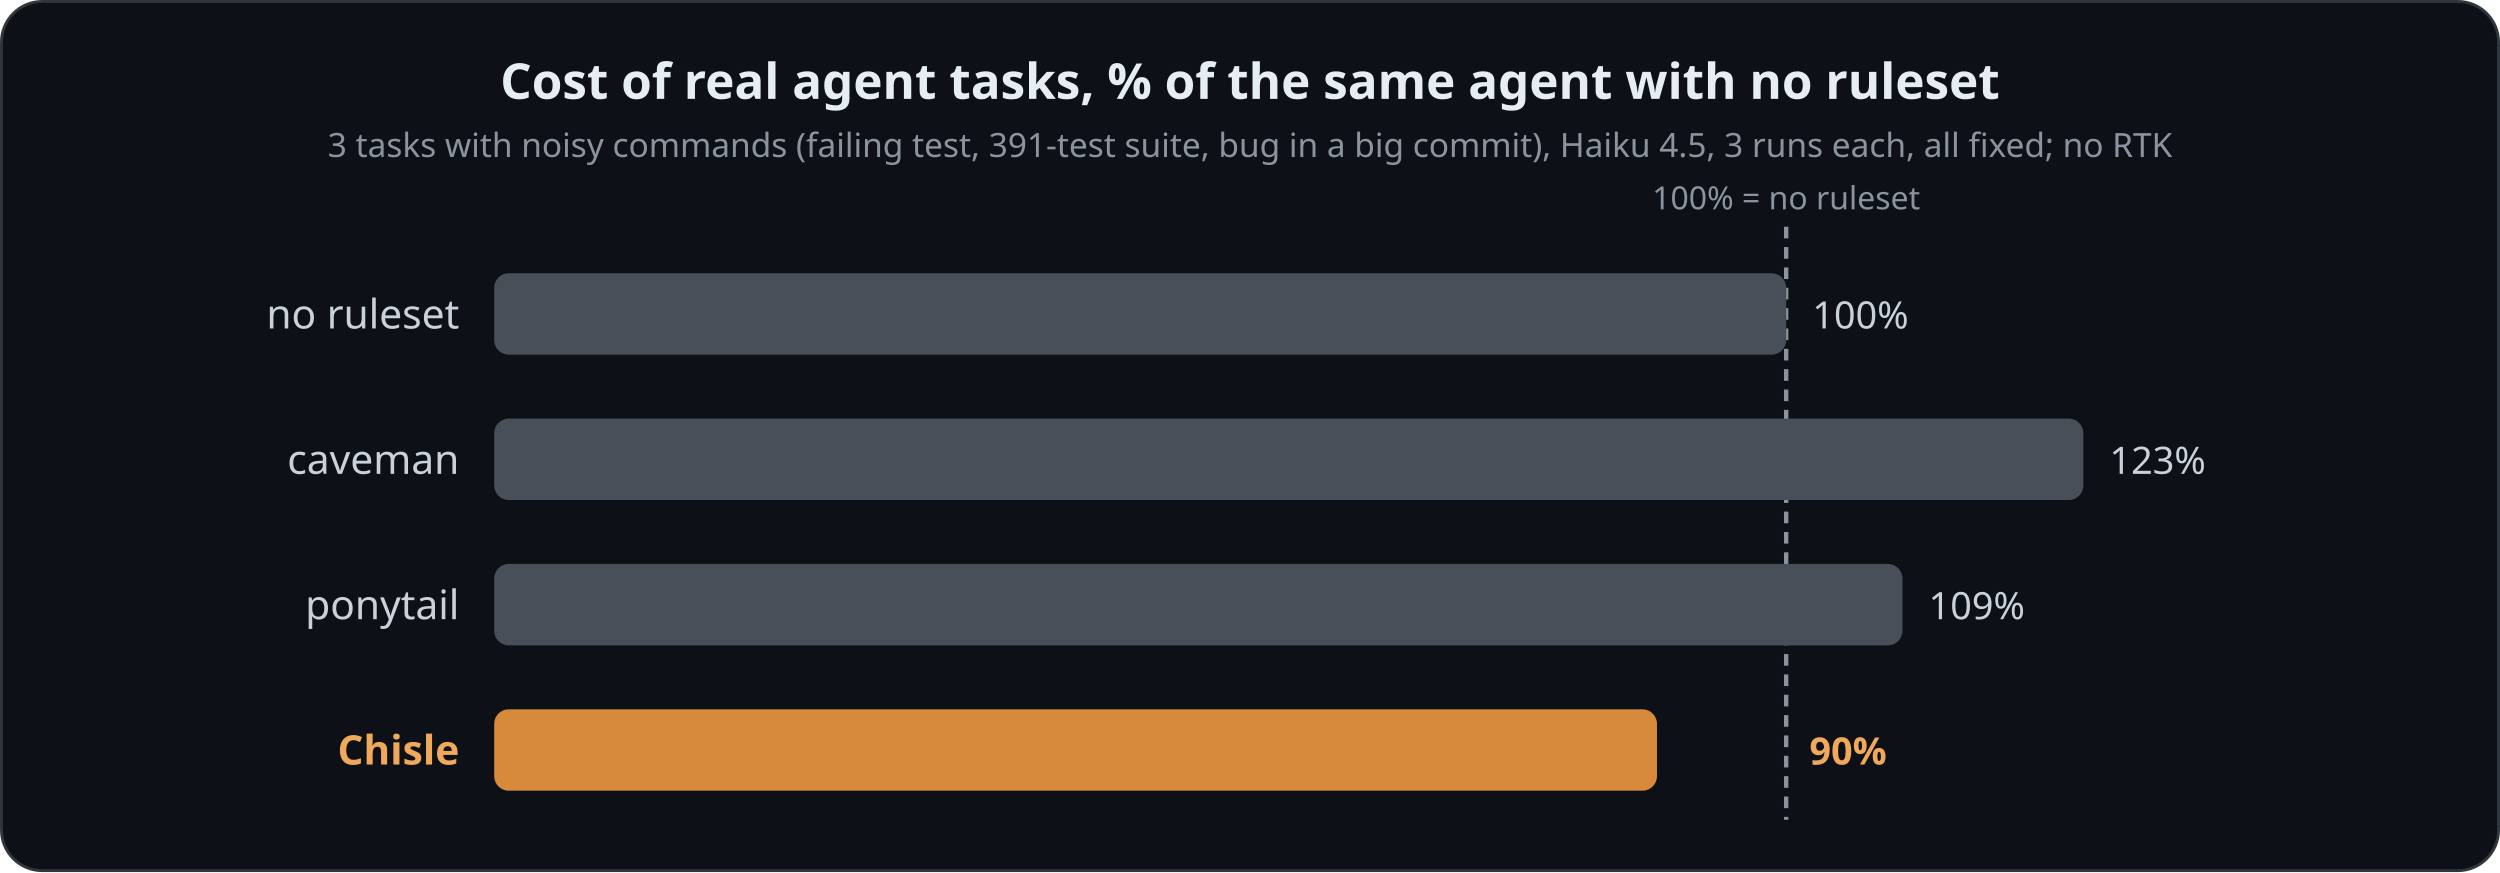
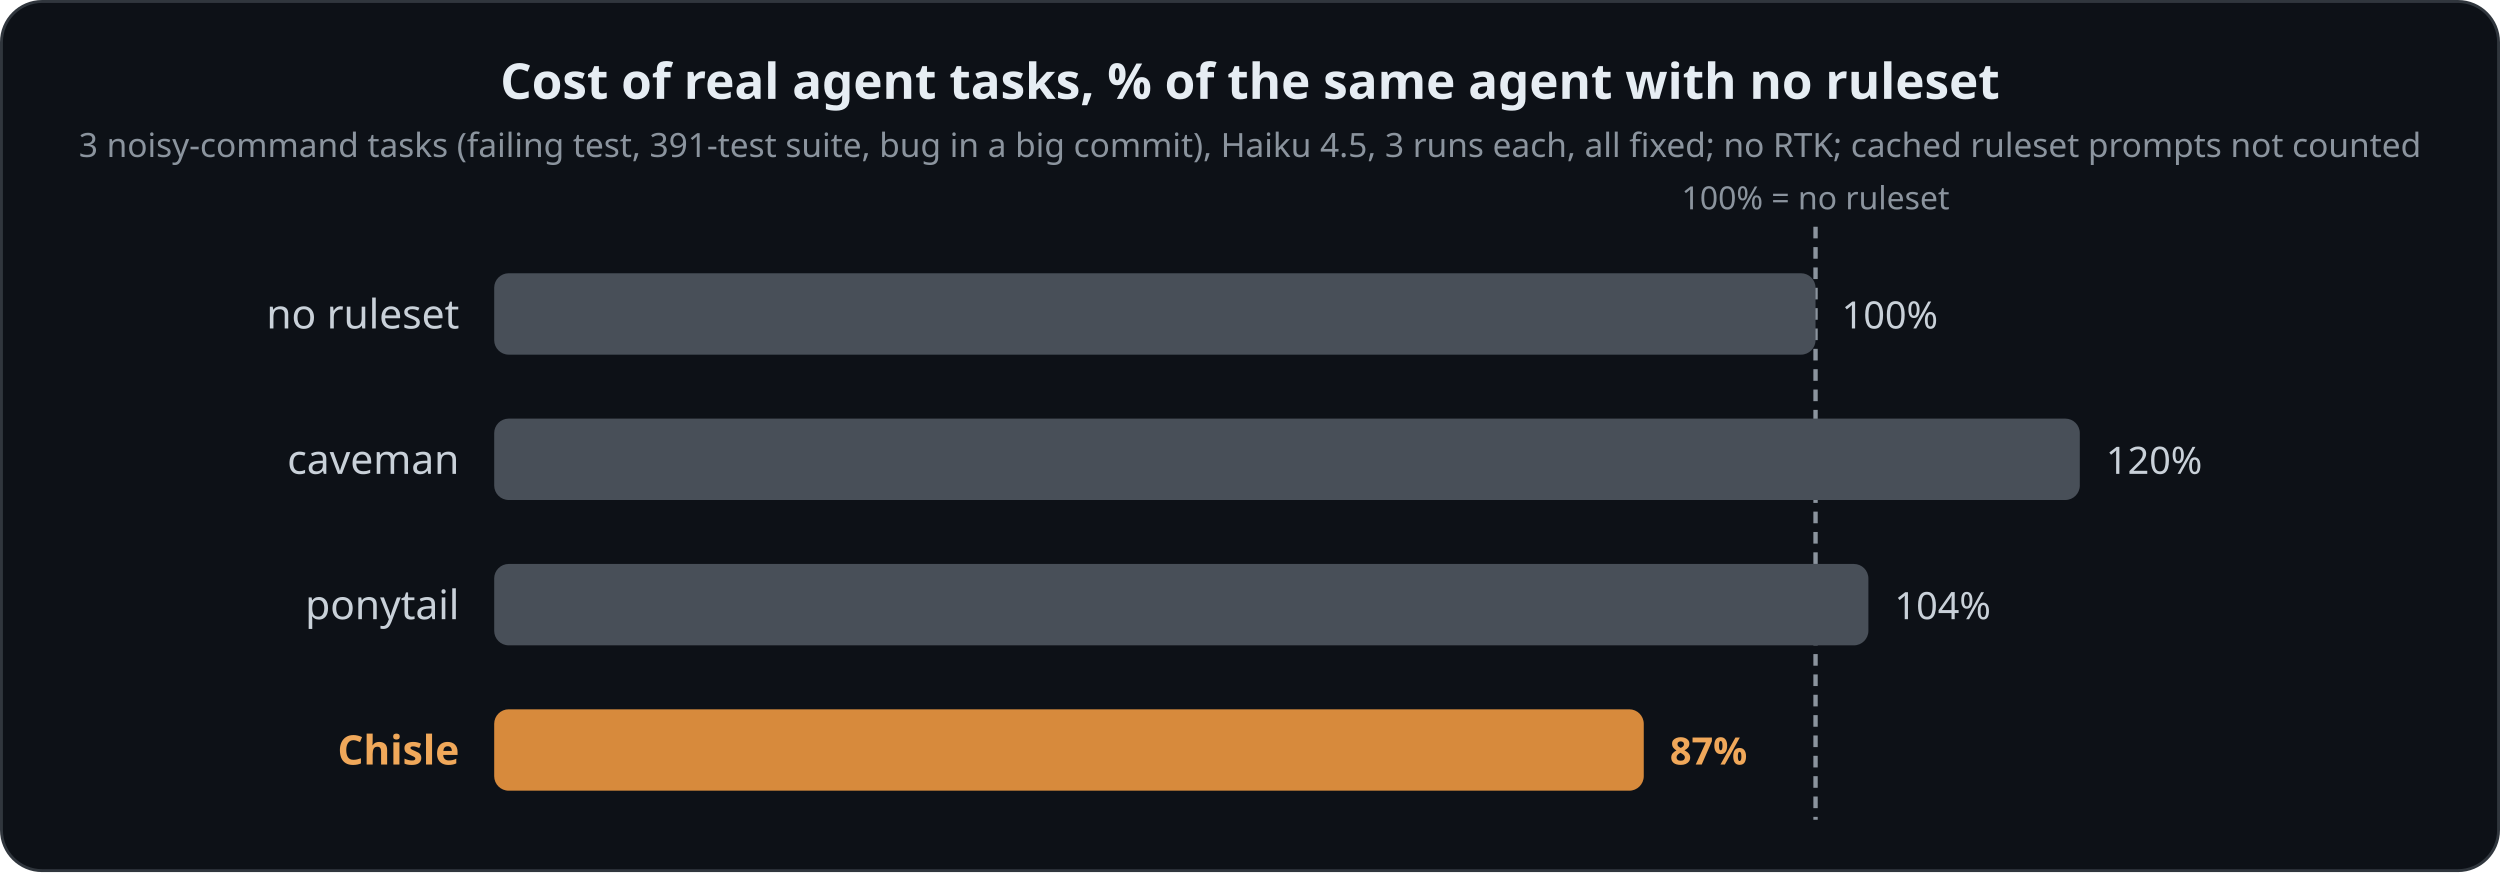
- <svg xmlns="http://www.w3.org/2000/svg" width="860" height="300" viewBox="0 0 860 300" font-family="-apple-system,BlinkMacSystemFont,'Segoe UI','Noto Sans',Helvetica,Arial,sans-serif" role="img" aria-label="Total cost of 3 real agent tasks with noisy commands, as percent of the same agent with no ruleset, no RTK in any arm. no ruleset 100%, caveman 123%, ponytail 109%, Chisle 90%.">
+ <svg xmlns="http://www.w3.org/2000/svg" width="860" height="300" viewBox="0 0 860 300" font-family="-apple-system,BlinkMacSystemFont,'Segoe UI','Noto Sans',Helvetica,Arial,sans-serif" role="img" aria-label="Total cost of 3 real agent tasks with noisy commands, as percent of the same agent with no ruleset, no RTK in any arm, each ruleset's own cached prompt not counted. no ruleset 100%, caveman 120%, ponytail 104%, Chisle 87%.">
  <rect x="0.5" y="0.5" width="859" height="299" rx="14" fill="#0d1117" stroke="#30363d" />
  <text x="430" y="34" font-size="17" font-weight="700" fill="#e6edf3" text-anchor="middle">Cost of real agent tasks, % of the same agent with no ruleset</text>
-   <text x="430" y="54" font-size="11.5" fill="#8b949e" text-anchor="middle">3 tasks with noisy commands (failing test, 391-test suite, bug in a big commit), Haiku 4.5, 3 runs each, all fixed; no RTK</text>
-   <line x1="614.444" y1="78" x2="614.444" y2="282" stroke="#8b949e" stroke-width="1.5" stroke-dasharray="4 3" />
-   <text x="614.444" y="72" font-size="11" fill="#8b949e" text-anchor="middle">100% = no ruleset</text>
+   <text x="430" y="54" font-size="11.5" fill="#8b949e" text-anchor="middle">3 noisy-command tasks (failing test, 391-test suite, bug in a big commit), Haiku 4.5, 3 runs each, all fixed; no RTK; cached ruleset prompts not counted</text>
+   <line x1="624.545" y1="78" x2="624.545" y2="282" stroke="#8b949e" stroke-width="1.5" stroke-dasharray="4 3" />
+   <text x="624.545" y="72" font-size="11" fill="#8b949e" text-anchor="middle">100% = no ruleset</text>
  <text x="158" y="113" font-size="14" fill="#c9d1d9" text-anchor="end">no ruleset</text>
-   <rect x="170" y="94" width="444.444" height="28" rx="5" fill="#484f58">
-     <animate attributeName="width" values="0;444.444" dur="0.9s" begin="0.00s" fill="freeze" calcMode="spline" keySplines="0.2 0.7 0.2 1" />
+   <rect x="170" y="94" width="454.545" height="28" rx="5" fill="#484f58">
+     <animate attributeName="width" values="0;454.545" dur="0.9s" begin="0.00s" fill="freeze" calcMode="spline" keySplines="0.2 0.7 0.2 1" />
  </rect>
-   <text x="623.444" y="113" font-size="13" fill="#c9d1d9">100%</text>
+   <text x="633.545" y="113" font-size="13" fill="#c9d1d9">100%</text>
  <text x="158" y="163" font-size="14" fill="#c9d1d9" text-anchor="end">caveman</text>
-   <rect x="170" y="144" width="546.667" height="28" rx="5" fill="#484f58">
-     <animate attributeName="width" values="0;546.667" dur="0.9s" begin="0.12s" fill="freeze" calcMode="spline" keySplines="0.2 0.7 0.2 1" />
+   <rect x="170" y="144" width="545.455" height="28" rx="5" fill="#484f58">
+     <animate attributeName="width" values="0;545.455" dur="0.9s" begin="0.12s" fill="freeze" calcMode="spline" keySplines="0.2 0.7 0.2 1" />
  </rect>
-   <text x="725.667" y="163" font-size="13" fill="#c9d1d9">123%</text>
+   <text x="724.455" y="163" font-size="13" fill="#c9d1d9">120%</text>
  <text x="158" y="213" font-size="14" fill="#c9d1d9" text-anchor="end">ponytail</text>
-   <rect x="170" y="194" width="484.444" height="28" rx="5" fill="#484f58">
-     <animate attributeName="width" values="0;484.444" dur="0.9s" begin="0.24s" fill="freeze" calcMode="spline" keySplines="0.2 0.7 0.2 1" />
+   <rect x="170" y="194" width="472.727" height="28" rx="5" fill="#484f58">
+     <animate attributeName="width" values="0;472.727" dur="0.9s" begin="0.24s" fill="freeze" calcMode="spline" keySplines="0.2 0.7 0.2 1" />
  </rect>
-   <text x="663.444" y="213" font-size="13" fill="#c9d1d9">109%</text>
+   <text x="651.727" y="213" font-size="13" fill="#c9d1d9">104%</text>
  <text x="158" y="263" font-size="14" fill="#f0a85a" text-anchor="end" font-weight="700">Chisle</text>
-   <rect x="170" y="244" width="400" height="28" rx="5" fill="#d78a3c">
-     <animate attributeName="width" values="0;400" dur="0.9s" begin="0.36s" fill="freeze" calcMode="spline" keySplines="0.2 0.7 0.2 1" />
+   <rect x="170" y="244" width="395.455" height="28" rx="5" fill="#d78a3c">
+     <animate attributeName="width" values="0;395.455" dur="0.9s" begin="0.36s" fill="freeze" calcMode="spline" keySplines="0.2 0.7 0.2 1" />
  </rect>
-   <text x="622.444" y="263" font-size="13" fill="#f0a85a" font-weight="700">90%</text>
+   <text x="574.455" y="263" font-size="13" fill="#f0a85a" font-weight="700">87%</text>
</svg>
